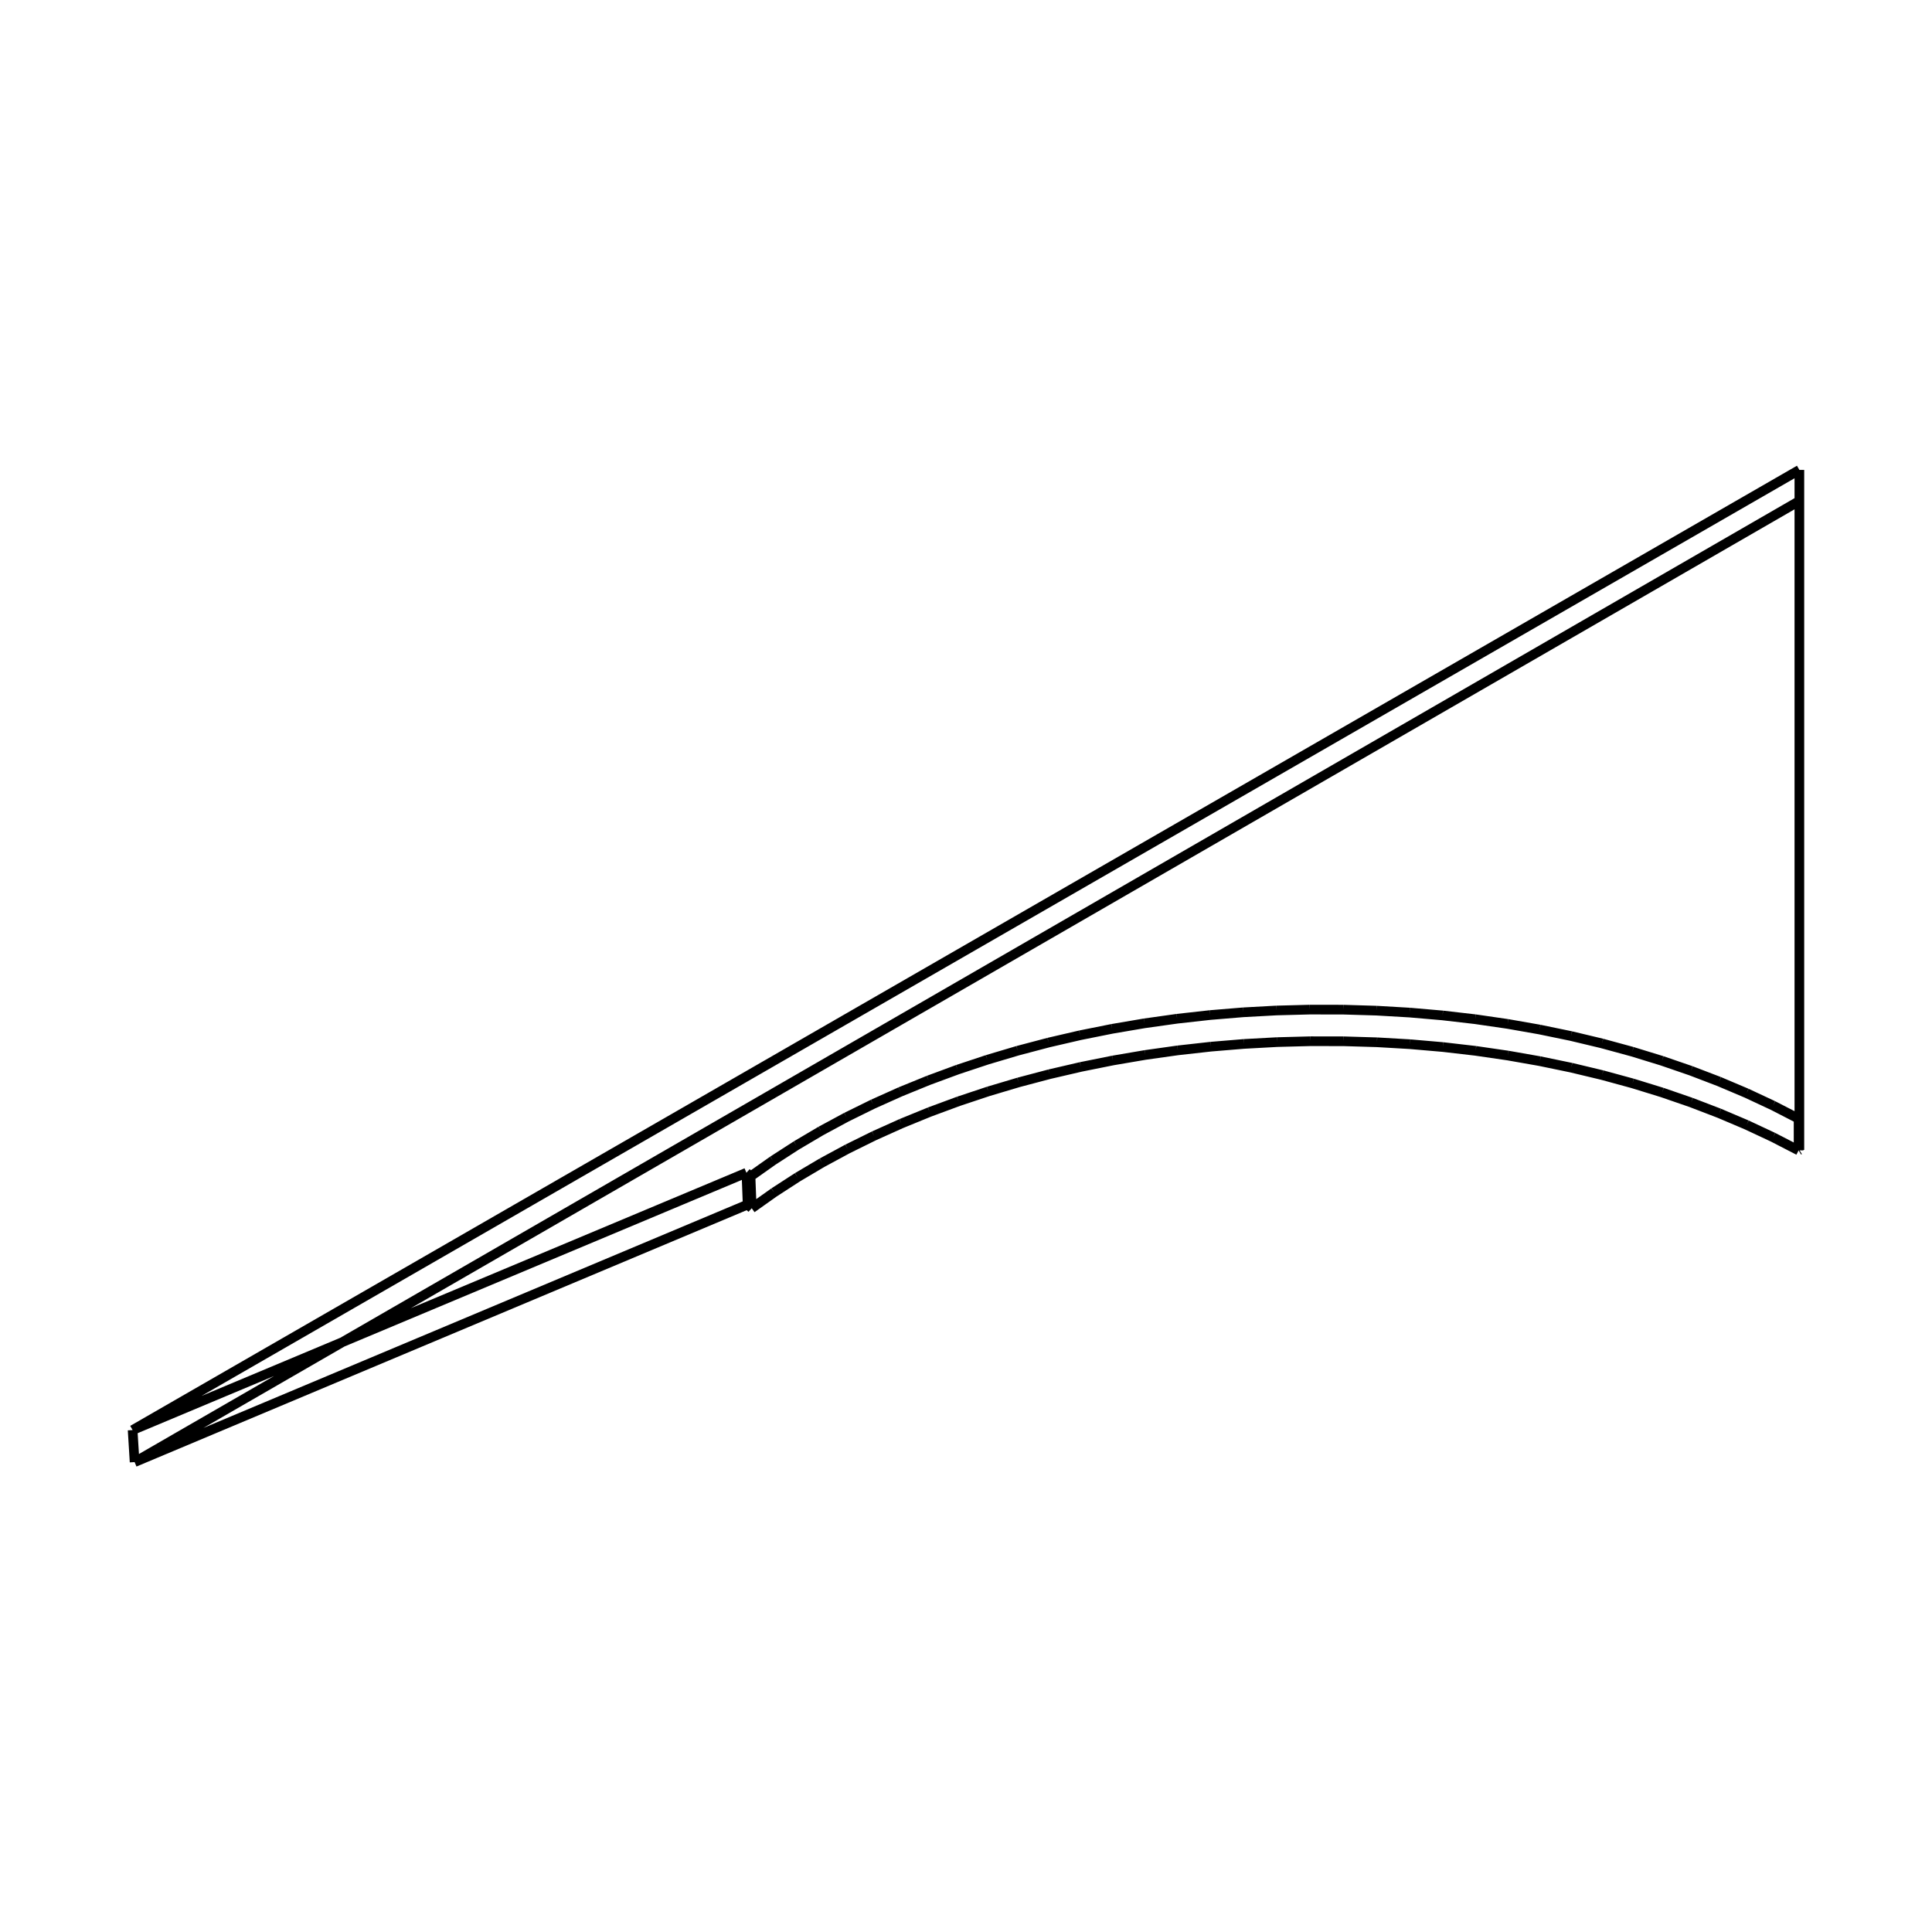
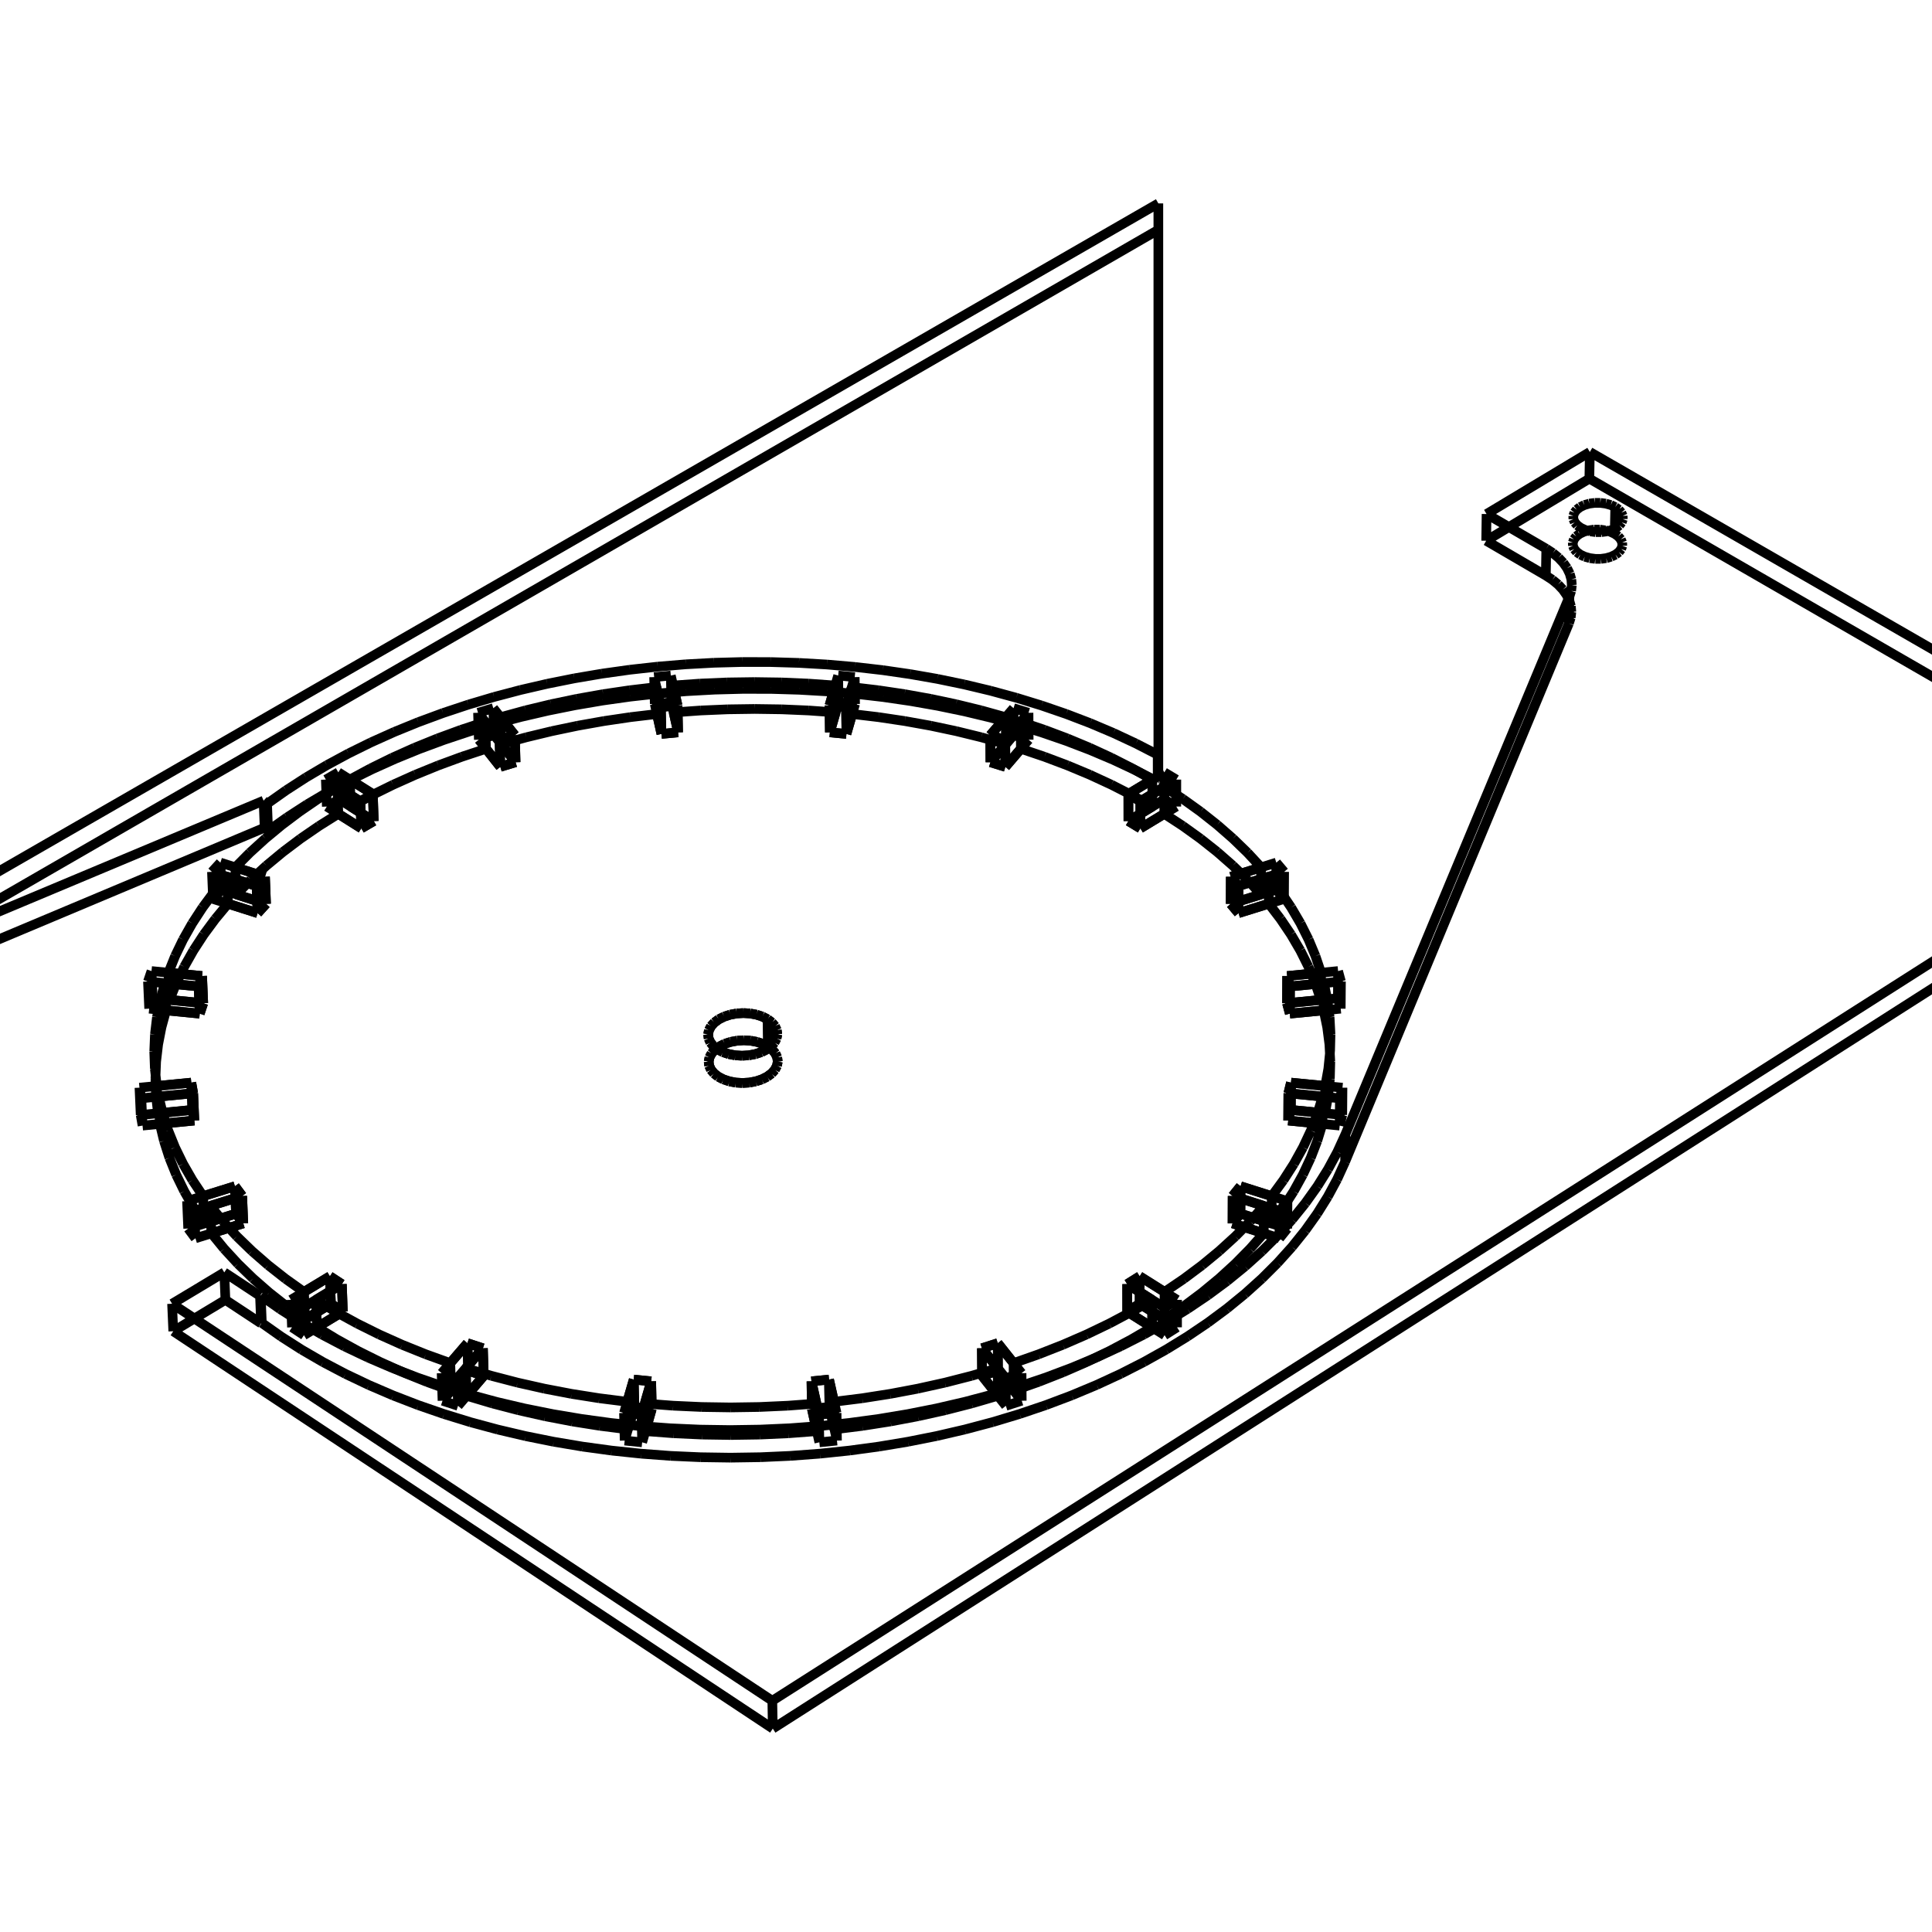
<svg xmlns="http://www.w3.org/2000/svg" viewBox="0 0 800 800">
-   <path d="M745.083,207.43 L745.083,194.576 M55.737,605.424 L54.917,592.157 M745.083,207.43 L55.737,605.424 M745.083,194.576 L54.917,592.157 M745.083,207.43 L745.083,476.164 M745.083,463.024 L745.083,476.164 M745.083,194.576 L745.083,463.024 M309.584,498.775 L55.737,605.424 M309.075,485.613 L54.917,592.157 M309.584,498.775 L309.075,485.613 M745.083,476.164 L744.76,476.359 M744.76,476.359 L734.198,470.914 M734.198,470.914 L723.244,465.784 M723.244,465.784 L711.921,460.977 M711.921,460.977 L700.253,456.504 M700.253,456.504 L688.263,452.371 M688.263,452.371 L675.978,448.588 M675.978,448.588 L663.422,445.161 M663.422,445.161 L650.622,442.096 M650.622,442.096 L637.603,439.399 M637.603,439.399 L624.393,437.075 M624.393,437.075 L611.017,435.128 M611.017,435.128 L597.504,433.561 M597.504,433.561 L583.88,432.379 M583.88,432.379 L570.172,431.582 M570.172,431.582 L556.409,431.172 M556.409,431.172 L542.618,431.15 M542.618,431.15 L528.826,431.516 M528.826,431.516 L515.062,432.269 M515.062,432.269 L501.352,433.409 M501.352,433.409 L487.725,434.932 M487.725,434.932 L474.208,436.836 M474.208,436.836 L460.828,439.117 M460.828,439.117 L447.613,441.772 M447.613,441.772 L434.589,444.796 M434.589,444.796 L421.783,448.183 M421.783,448.183 L409.221,451.926 M409.221,451.926 L396.929,456.02 M396.929,456.02 L384.932,460.455 M384.932,460.455 L373.257,465.224 M373.257,465.224 L361.927,470.319 M361.927,470.319 L350.966,475.729 M350.966,475.729 L340.398,481.444 M340.398,481.444 L330.246,487.453 M330.246,487.453 L320.532,493.744 M320.532,493.744 L311.278,500.307 M311.278,500.307 L309.584,498.775 M745.083,463.024 L744.759,463.219 M310.771,487.143 L320.037,480.587 M320.037,480.587 L329.762,474.302 M329.762,474.302 L339.927,468.299 M339.927,468.299 L350.507,462.59 M350.507,462.59 L361.481,457.185 M361.481,457.185 L372.825,452.096 M372.825,452.096 L384.514,447.331 M384.514,447.331 L396.525,442.9 M396.525,442.9 L408.831,438.811 M408.831,438.811 L421.408,435.072 M421.408,435.072 L434.229,431.689 M434.229,431.689 L447.269,428.668 M447.269,428.668 L460.499,426.016 M460.499,426.016 L473.895,423.736 M473.895,423.736 L487.428,421.834 M487.428,421.834 L501.07,420.313 M501.07,420.313 L514.796,419.175 M514.796,419.175 L528.576,418.422 M528.576,418.422 L542.384,418.057 M542.384,418.057 L556.191,418.078 M556.191,418.078 L569.97,418.488 M569.97,418.488 L583.693,419.284 M583.693,419.284 L597.333,420.465 M597.333,420.465 L610.862,422.03 M610.862,422.03 L624.253,423.975 M624.253,423.975 L637.479,426.297 M637.479,426.297 L650.512,428.991 M650.512,428.991 L663.327,432.053 M663.327,432.053 L675.898,435.476 M675.898,435.476 L688.197,439.256 M688.197,439.256 L700.201,443.384 M700.201,443.384 L711.883,447.853 M711.883,447.853 L723.219,452.655 M723.219,452.655 L734.186,457.78 M734.186,457.78 L744.759,463.219 M310.771,487.143 L309.075,485.613 M744.759,463.219 L744.76,476.359 M310.771,487.143 L311.278,500.307" stroke="black" stroke-width="4" fill="red" />
+   <path d="M479.647,95.147 L479.647,84.224 M-106.133,433.347 L-106.829,422.073 M479.647,95.147 L-106.133,433.347 M479.647,84.224 L-106.829,422.073 M479.647,95.147 L479.647,323.506 M479.647,312.341 L479.647,323.506 M479.647,84.224 L479.647,312.341 M109.577,342.721 L-106.133,433.347 M109.145,331.536 L-106.829,422.073 M109.577,342.721 L109.145,331.536 M479.647,323.506 L479.372,323.672 M479.372,323.672 L470.398,319.046 M470.398,319.046 L461.089,314.686 M461.089,314.686 L451.467,310.601 M451.467,310.601 L441.552,306.8 M441.552,306.8 L431.364,303.288 M431.364,303.288 L420.924,300.073 M420.924,300.073 L410.255,297.161 M410.255,297.161 L399.378,294.557 M399.378,294.557 L388.315,292.265 M388.315,292.265 L377.089,290.29 M377.089,290.29 L365.723,288.635 M365.723,288.635 L354.24,287.304 M354.24,287.304 L342.663,286.299 M342.663,286.299 L331.015,285.622 M331.015,285.622 L319.319,285.274 M319.319,285.274 L307.6,285.255 M307.6,285.255 L295.88,285.566 M295.88,285.566 L284.184,286.207 M284.184,286.207 L272.534,287.175 M272.534,287.175 L260.954,288.469 M260.954,288.469 L249.468,290.087 M249.468,290.087 L238.098,292.026 M238.098,292.026 L226.869,294.282 M226.869,294.282 L215.801,296.851 M215.801,296.851 L204.919,299.729 M204.919,299.729 L194.244,302.91 M194.244,302.91 L183.799,306.388 M183.799,306.388 L173.605,310.158 M173.605,310.158 L163.683,314.21 M163.683,314.21 L154.055,318.54 M154.055,318.54 L144.742,323.137 M144.742,323.137 L135.761,327.993 M135.761,327.993 L127.135,333.099 M127.135,333.099 L118.88,338.446 M118.88,338.446 L111.016,344.022 M111.016,344.022 L109.577,342.721 M479.647,312.341 L479.372,312.507 M110.586,332.836 L118.459,327.265 M118.459,327.265 L126.724,321.924 M126.724,321.924 L135.361,316.823 M135.361,316.823 L144.352,311.972 M144.352,311.972 L153.677,307.379 M153.677,307.379 L163.316,303.054 M163.316,303.054 L173.25,299.006 M173.25,299.006 L183.456,295.24 M183.456,295.24 L193.913,291.766 M193.913,291.766 L204.601,288.588 M204.601,288.588 L215.496,285.713 M215.496,285.713 L226.576,283.146 M226.576,283.146 L237.819,280.892 M237.819,280.892 L249.202,278.955 M249.202,278.955 L260.701,277.339 M260.701,277.339 L272.295,276.046 M272.295,276.046 L283.958,275.079 M283.958,275.079 L295.668,274.44 M295.668,274.44 L307.401,274.129 M307.401,274.129 L319.134,274.148 M319.134,274.148 L330.843,274.495 M330.843,274.495 L342.504,275.172 M342.504,275.172 L354.095,276.176 M354.095,276.176 L365.591,277.506 M365.591,277.506 L376.97,279.158 M376.97,279.158 L388.209,281.131 M388.209,281.131 L399.285,283.421 M399.285,283.421 L410.174,286.022 M410.174,286.022 L420.856,288.932 M420.856,288.932 L431.308,292.143 M431.308,292.143 L441.508,295.651 M441.508,295.651 L451.435,299.449 M451.435,299.449 L461.068,303.529 M461.068,303.529 L470.387,307.885 M470.387,307.885 L479.372,312.507 M110.586,332.836 L109.145,331.536 M479.372,312.507 L479.372,323.672 M110.586,332.836 L111.016,344.022" stroke="black" stroke-width="4" fill="red" />
+   <path d="M526.6,495.303 L526.544,506.646 M547.685,454.084 L545.518,461.148 M545.518,461.148 L542.806,468.155 M542.806,468.155 L539.552,475.091 M539.552,475.091 L535.762,481.938 M535.762,481.938 L531.442,488.681 M531.442,488.681 L526.6,495.303 M547.685,454.084 L547.604,465.389 M526.544,506.646 L531.379,500.018 M531.379,500.018 L535.694,493.269 M535.694,493.269 L539.48,486.415 M539.48,486.415 L542.73,479.473 M542.73,479.473 L545.439,472.459 M545.439,472.459 L547.604,465.389 M526.544,506.646 L513.637,502.543 M513.637,502.543 L513.678,491.203 M526.6,495.303 L513.678,491.203 M509.647,363.046 L512.881,366.884 M512.881,366.884 L525.43,362.98 M525.43,362.98 L530.276,369.292 M530.276,369.292 L534.637,375.751 M534.637,375.751 L538.502,382.343 M538.502,382.343 L541.86,389.055 M541.86,389.055 L544.703,395.873 M544.703,395.873 L547.022,402.781 M547.022,402.781 L532.99,404.146 M532.99,404.146 L534.15,408.469 M534.15,408.469 L548.193,407.101 M548.193,407.101 L549.649,414.124 M549.649,414.124 L550.564,421.198 M550.564,421.198 L550.934,428.307 M550.934,428.307 L550.757,435.435 M550.757,435.435 L550.03,442.567 M550.03,442.567 L548.752,449.686 M548.752,449.686 L534.566,448.297 M534.566,448.297 L533.486,452.693 M533.486,452.693 L547.685,454.084 M513.678,491.203 L510.413,495.234 M510.413,495.234 L523.342,499.34 M523.342,499.34 L517.676,505.733 M517.676,505.733 L511.517,511.964 M511.517,511.964 L504.875,518.017 M504.875,518.017 L497.767,523.879 M497.767,523.879 L490.206,529.534 M490.206,529.534 L482.21,534.968 M482.21,534.968 L471.909,528.49 M471.909,528.49 L466.743,531.733 M466.743,531.733 L477.044,538.219 M477.044,538.219 L468.381,543.267 M468.381,543.267 L459.332,548.059 M459.332,548.059 L449.917,552.583 M449.917,552.583 L440.158,556.828 M440.158,556.828 L430.078,560.783 M430.078,560.783 L419.701,564.437 M419.701,564.437 L413.147,556.187 M413.147,556.187 L406.584,558.29 M406.584,558.29 L413.131,566.547 M413.131,566.547 L402.325,569.695 M402.325,569.695 L391.287,572.52 M391.287,572.52 L380.045,575.013 M380.045,575.013 L368.625,577.169 M368.625,577.169 L357.055,578.981 M357.055,578.981 L345.363,580.445 M345.363,580.445 L343.296,571.247 M343.296,571.247 L336.013,571.975 M336.013,571.975 L338.068,581.177 M338.068,581.177 L326.24,582.069 M326.24,582.069 L314.365,582.606 M314.365,582.606 L302.473,582.785 M302.473,582.785 L290.593,582.606 M290.593,582.606 L278.753,582.069 M278.753,582.069 L266.984,581.177 M266.984,581.177 L269.643,571.975 M269.643,571.975 L262.409,571.247 M262.409,571.247 L259.737,580.445 M259.737,580.445 L248.141,578.981 M248.141,578.981 L236.691,577.169 M236.691,577.169 L225.412,575.013 M225.412,575.013 L214.333,572.52 M214.333,572.52 L203.481,569.695 M203.481,569.695 L192.881,566.547 M192.881,566.547 L199.97,558.29 M199.97,558.29 L193.546,556.187 M193.546,556.187 L186.45,564.437 M186.45,564.437 L176.313,560.783 M176.313,560.783 L166.492,556.828 M166.492,556.828 L157.012,552.583 M157.012,552.583 L147.895,548.059 M147.895,548.059 L139.16,543.267 M139.16,543.267 L130.828,538.219 M130.828,538.219 L141.555,531.733 M141.555,531.733 L136.602,528.49 M136.602,528.49 L125.875,534.968 M125.875,534.968 L118.236,529.534 M118.236,529.534 L111.047,523.879 M111.047,523.879 L104.323,518.017 M104.323,518.017 L98.079,511.964 M98.079,511.964 L92.329,505.733 M92.329,505.733 L87.083,499.34 M87.083,499.34 L100.282,495.234 M100.282,495.234 L97.281,491.203 M97.281,491.203 L84.09,495.303 M84.09,495.303 L79.683,488.681 M79.683,488.681 L75.806,481.938 M75.806,481.938 L72.465,475.091 M72.465,475.091 L69.666,468.155 M69.666,468.155 L67.414,461.148 M67.414,461.148 L65.711,454.084 M65.711,454.084 L80.001,452.693 M80.001,452.693 L79.21,448.297 M79.21,448.297 L64.932,449.686 M64.932,449.686 L64.122,442.567 M64.122,442.567 L63.863,435.435 M63.863,435.435 L64.154,428.307 M64.154,428.307 L64.991,421.198 M64.991,421.198 L66.37,414.124 M66.37,414.124 L68.287,407.101 M68.287,407.101 L82.241,408.469 M82.241,408.469 L83.684,404.146 M83.684,404.146 L69.742,402.781 M69.742,402.781 L72.514,395.873 M72.514,395.873 L75.805,389.055 M75.805,389.055 L79.604,382.343 M79.604,382.343 L83.902,375.751 M83.902,375.751 L88.687,369.292 M88.687,369.292 L93.947,362.98 M93.947,362.98 L106.24,366.884 M106.24,366.884 L109.726,363.046 M109.726,363.046 L97.439,359.148 M97.439,359.148 L103.44,353.103 M103.44,353.103 L109.88,347.238 M109.88,347.238 L116.742,341.565 M116.742,341.565 L124.013,336.097 M124.013,336.097 L131.673,330.844 M131.673,330.844 L139.707,325.816 M139.707,325.816 L149.229,331.812 M149.229,331.812 L154.388,328.807 M154.388,328.807 L144.865,322.818 M144.865,322.818 L153.464,318.177 M153.464,318.177 L162.387,313.787 M162.387,313.787 L171.615,309.656 M171.615,309.656 L181.128,305.792 M181.128,305.792 L190.904,302.204 M190.904,302.204 L200.924,298.897 M200.924,298.897 L206.853,306.375 M206.853,306.375 L213.183,304.464 M213.183,304.464 L207.246,296.991 M207.246,296.991 L217.614,294.154 M217.614,294.154 L228.168,291.614 M228.168,291.614 L238.886,289.376 M238.886,289.376 L249.746,287.444 M249.746,287.444 L260.725,285.823 M260.725,285.823 L271.8,284.514 M271.8,284.514 L273.641,292.758 M273.641,292.758 L280.555,292.103 M280.555,292.103 L278.702,283.861 M278.702,283.861 L289.884,283.064 M289.884,283.064 L301.102,282.585 M301.102,282.585 L312.333,282.425 M312.333,282.425 L323.553,282.585 M323.553,282.585 L334.74,283.064 M334.74,283.064 L345.87,283.861 M345.87,283.861 L343.476,292.103 M343.476,292.103 L350.346,292.758 M350.346,292.758 L352.729,284.514 M352.729,284.514 L363.718,285.823 M363.718,285.823 L374.59,287.444 M374.59,287.444 L385.323,289.376 M385.323,289.376 L395.895,291.614 M395.895,291.614 L406.282,294.154 M406.282,294.154 L416.463,296.991 M416.463,296.991 L410.036,304.464 M410.036,304.464 L416.24,306.375 M416.24,306.375 L422.66,298.897 M422.66,298.897 L432.463,302.204 M432.463,302.204 L442.004,305.792 M442.004,305.792 L451.263,309.656 M451.263,309.656 L460.219,313.787 M460.219,313.787 L468.854,318.177 M468.854,318.177 L477.149,322.818 M477.149,322.818 L467.233,328.807 M467.233,328.807 L472.194,331.812 M472.194,331.812 L482.11,325.816 M482.11,325.816 L489.814,330.844 M489.814,330.844 L497.13,336.097 M497.13,336.097 L504.041,341.565 M504.041,341.565 L510.531,347.238 M510.531,347.238 L516.585,353.103 M516.585,353.103 L522.189,359.148 M522.189,359.148 L509.647,363.046 M317.86,422.073 L319.598,423.408 M319.598,423.408 L320.874,424.931 M320.874,424.931 L321.638,426.586 M321.638,426.586 L321.861,428.307 M321.861,428.307 L321.534,430.03 M321.534,430.03 L320.669,431.687 M320.669,431.687 L319.298,433.216 M319.298,433.216 L317.475,434.556 M317.475,434.556 L315.268,435.657 M315.268,435.657 L312.763,436.475 M312.763,436.475 L310.057,436.979 M310.057,436.979 L307.254,437.149 M307.254,437.149 L304.462,436.979 M304.462,436.979 L301.789,436.475 M301.789,436.475 L299.338,435.657 M299.338,435.657 L297.203,434.556 M297.203,434.556 L295.468,433.216 M295.468,433.216 L294.197,431.687 M294.197,431.687 L293.441,430.03 M293.441,430.03 L293.227,428.307 M293.227,428.307 L293.563,426.586 M293.563,426.586 L294.436,424.931 M294.436,424.931 L295.812,423.408 M295.812,423.408 L297.637,422.073 M297.637,422.073 L299.842,420.978 M299.842,420.978 L302.341,420.165 M302.341,420.165 L305.039,419.664 M305.039,419.664 L307.833,419.495 M307.833,419.495 L310.616,419.664 M310.616,419.664 L313.282,420.165 M313.282,420.165 L315.728,420.978 M315.728,420.978 L317.86,422.073 M533.422,463.996 L547.604,465.389 M533.422,463.996 L533.486,452.693 M513.637,502.543 L510.376,506.577 M510.376,506.577 L523.289,510.687 M523.289,510.687 L517.631,517.085 M517.631,517.085 L511.478,523.322 M511.478,523.322 L504.845,529.381 M504.845,529.381 L497.745,535.248 M497.745,535.248 L490.194,540.909 M490.194,540.909 L482.207,546.348 M482.207,546.348 L471.919,539.863 M471.919,539.863 L466.758,543.109 M466.758,543.109 L477.047,549.602 M419.774,575.844 L430.139,572.186 M430.139,572.186 L440.206,568.228 M440.206,568.228 L449.953,563.979 M449.953,563.979 L459.357,559.45 M459.357,559.45 L468.395,554.654 M468.395,554.654 L477.047,549.602 M419.774,575.844 L413.228,567.586 M413.228,567.586 L406.674,569.691 M406.674,569.691 L413.212,577.955 M345.527,591.866 L357.205,590.4 M357.205,590.4 L368.76,588.586 M368.76,588.586 L380.166,586.429 M380.166,586.429 L391.395,583.933 M391.395,583.933 L402.419,581.106 M402.419,581.106 L413.212,577.955 M345.527,591.866 L343.462,582.659 M343.462,582.659 L336.188,583.388 M336.188,583.388 L338.242,592.598 M267.244,592.598 L278.999,593.491 M278.999,593.491 L290.824,594.029 M290.824,594.029 L302.69,594.208 M302.69,594.208 L314.568,594.029 M314.568,594.029 L326.428,593.491 M326.428,593.491 L338.242,592.598 M267.244,592.598 L269.9,583.388 M269.9,583.388 L262.674,582.659 M262.674,582.659 L260.006,591.866 M193.231,577.955 L203.818,581.106 M203.818,581.106 L214.658,583.933 M214.658,583.933 L225.723,586.429 M225.723,586.429 L236.988,588.586 M236.988,588.586 L248.425,590.4 M248.425,590.4 L260.006,591.866 M193.231,577.955 L200.311,569.691 M200.311,569.691 L193.894,567.586 M193.894,567.586 L186.808,575.844 M131.252,549.602 L139.574,554.654 M139.574,554.654 L148.298,559.45 M148.298,559.45 L157.405,563.979 M157.405,563.979 L166.874,568.228 M166.874,568.228 L176.682,572.186 M176.682,572.186 L186.808,575.844 M131.252,549.602 L141.965,543.109 M141.965,543.109 L137.018,539.863 M137.018,539.863 L126.305,546.348 M87.556,510.687 L92.796,517.085 M92.796,517.085 L98.54,523.322 M98.54,523.322 L104.777,529.381 M104.777,529.381 L111.493,535.248 M111.493,535.248 L118.674,540.909 M118.674,540.909 L126.305,546.348 M87.556,510.687 L100.739,506.577 M100.739,506.577 L97.741,502.543 M97.741,502.543 L84.566,506.646 M66.206,465.389 L67.907,472.459 M67.907,472.459 L70.158,479.473 M70.158,479.473 L72.953,486.415 M72.953,486.415 L76.291,493.269 M76.291,493.269 L80.164,500.018 M80.164,500.018 L84.566,506.646 M66.206,465.389 L80.478,463.996 M80.478,463.996 L79.688,459.595 M79.688,459.595 L65.427,460.986 M68.774,418.36 L66.861,425.39 M66.861,425.39 L65.483,432.471 M65.483,432.471 L64.648,439.587 M64.648,439.587 L64.358,446.722 M64.358,446.722 L64.618,453.86 M64.618,453.86 L65.427,460.986 M68.774,418.36 L82.712,419.729 M82.712,419.729 L84.153,415.403 M84.153,415.403 L70.227,414.036 M94.4,374.197 L89.147,380.515 M89.147,380.515 L84.368,386.98 M84.368,386.98 L80.076,393.579 M80.076,393.579 L76.282,400.297 M76.282,400.297 L72.996,407.121 M72.996,407.121 L70.227,414.036 M94.4,374.197 L106.679,378.104 M106.679,378.104 L110.16,374.262 M110.16,374.262 L97.888,370.361 M140.103,336.995 L132.079,342.028 M132.079,342.028 L124.428,347.286 M124.428,347.286 L117.167,352.76 M117.167,352.76 L110.312,358.438 M110.312,358.438 L103.881,364.309 M103.881,364.309 L97.888,370.361 M140.103,336.995 L149.615,342.997 M149.615,342.997 L154.768,339.989 M154.768,339.989 L145.255,333.994 M201.247,310.049 L191.239,313.359 M191.239,313.359 L181.475,316.951 M181.475,316.951 L171.973,320.819 M171.973,320.819 L162.756,324.954 M162.756,324.954 L153.844,329.348 M153.844,329.348 L145.255,333.994 M201.247,310.049 L207.17,317.535 M207.17,317.535 L213.492,315.622 M213.492,315.622 L207.562,308.141 M272.04,295.651 L260.978,296.961 M260.978,296.961 L250.012,298.585 M250.012,298.585 L239.165,300.518 M239.165,300.518 L228.459,302.759 M228.459,302.759 L217.918,305.301 M217.918,305.301 L207.562,308.141 M272.04,295.651 L273.88,303.904 M273.88,303.904 L280.785,303.248 M280.785,303.248 L278.934,294.997 M346.024,294.997 L334.907,294.199 M334.907,294.199 L323.734,293.72 M323.734,293.72 L312.526,293.56 M312.526,293.56 L301.309,293.72 M301.309,293.72 L290.103,294.199 M290.103,294.199 L278.934,294.997 M346.024,294.997 L343.634,303.248 M343.634,303.248 L350.496,303.904 M350.496,303.904 L352.876,295.651 M416.536,308.141 L406.367,305.301 M406.367,305.301 L395.992,302.759 M395.992,302.759 L385.433,300.518 M385.433,300.518 L374.712,298.585 M374.712,298.585 L363.852,296.961 M363.852,296.961 L352.876,295.651 M416.536,308.141 L410.117,315.622 M410.117,315.622 L416.314,317.535 M416.314,317.535 L422.727,310.049 M477.152,333.994 L468.867,329.348 M468.867,329.348 L460.242,324.954 M460.242,324.954 L451.296,320.819 M451.296,320.819 L442.047,316.951 M442.047,316.951 L432.518,313.359 M432.518,313.359 L422.727,310.049 M477.152,333.994 L467.247,339.989 M467.247,339.989 L472.203,342.997 M472.203,342.997 L482.107,336.995 M522.139,370.361 L516.542,364.309 M516.542,364.309 L510.495,358.438 M510.495,358.438 L504.012,352.76 M504.012,352.76 L497.109,347.286 M497.109,347.286 L489.802,342.028 M489.802,342.028 L482.107,336.995 M522.139,370.361 L509.612,374.262 M509.612,374.262 L512.842,378.104 M512.842,378.104 L525.377,374.197 M546.943,414.036 L544.626,407.121 M544.626,407.121 L541.787,400.297 M541.787,400.297 L538.432,393.579 M538.432,393.579 L534.572,386.98 M534.572,386.98 L530.216,380.515 M530.216,380.515 L525.377,374.197 M546.943,414.036 L532.927,415.403 M532.927,415.403 L534.085,419.729 M534.085,419.729 L548.112,418.36 M548.67,460.986 L549.946,453.86 M549.946,453.86 L550.672,446.722 M550.672,446.722 L550.85,439.587 M550.85,439.587 L550.48,432.471 M550.48,432.471 L549.566,425.39 M549.566,425.39 L548.112,418.36 M548.67,460.986 L534.5,459.596 M534.5,459.596 L533.422,463.996 M318.053,433.347 L315.922,432.251 M315.922,432.251 L313.479,431.437 M313.479,431.437 L310.817,430.935 M310.817,430.935 L308.037,430.766 M308.037,430.766 L305.247,430.935 M305.247,430.935 L302.552,431.437 M302.552,431.437 L300.055,432.251 M300.055,432.251 L297.853,433.347 M297.853,433.347 L296.03,434.683 M296.03,434.683 L294.656,436.208 M294.656,436.208 L293.785,437.864 M293.785,437.864 L293.449,439.587 M293.449,439.587 L293.662,441.311 M293.662,441.311 L294.418,442.97 M294.418,442.97 L295.687,444.5 M295.687,444.5 L297.42,445.842 M297.42,445.842 L299.552,446.943 M299.552,446.943 L302,447.762 M302,447.762 L304.67,448.267 M304.67,448.267 L307.459,448.437 M307.459,448.437 L310.259,448.267 M310.259,448.267 L312.962,447.762 M312.962,447.762 L315.464,446.943 M315.464,446.943 L317.668,445.842 M317.668,445.842 L319.489,444.5 M319.489,444.5 L320.858,442.97 M320.858,442.97 L321.722,441.311 M321.722,441.311 L322.049,439.587 M322.049,439.587 L321.826,437.864 M321.826,437.864 L321.062,436.208 M321.062,436.208 L319.788,434.683 M319.788,434.683 L318.053,433.347 M510.376,506.577 L510.413,495.234 M509.612,374.262 L509.647,363.046 M512.842,378.104 L512.881,366.884 M522.189,359.148 L522.139,370.361 M525.43,362.98 L525.377,374.197 M482.11,325.816 L482.107,336.995 M547.022,402.781 L546.943,414.036 M472.203,342.997 L472.194,331.812 M532.927,415.403 L532.99,404.146 M467.247,339.989 L467.233,328.807 M534.085,419.729 L534.15,408.469 M477.149,322.818 L477.152,333.994 M548.193,407.101 L548.112,418.36 M422.66,298.897 L422.727,310.049 M548.752,449.686 L548.67,460.986 M416.314,317.535 L416.24,306.375 M534.5,459.596 L534.566,448.297 M410.117,315.622 L410.036,304.464 M416.463,296.991 L416.536,308.141 M352.729,284.514 L352.876,295.651 M350.496,303.904 L350.346,292.758 M343.634,303.248 L343.476,292.103 M345.87,283.861 L346.024,294.997 M523.342,499.34 L523.289,510.687 M278.702,283.861 L278.934,294.997 M482.21,534.968 L482.207,546.348 M280.785,303.248 L280.555,292.103 M471.919,539.863 L471.909,528.49 M273.88,303.904 L273.641,292.758 M466.758,543.109 L466.743,531.733 M271.8,284.514 L272.04,295.651 M477.044,538.219 L477.047,549.602 M207.246,296.991 L207.562,308.141 M419.701,564.437 L419.774,575.844 M213.492,315.622 L213.183,304.464 M413.228,567.586 L413.147,556.187 M207.17,317.535 L206.853,306.375 M406.674,569.691 L406.584,558.29 M200.924,298.897 L201.247,310.049 M413.131,566.547 L413.212,577.955 M144.865,322.818 L145.255,333.994 M345.363,580.445 L345.527,591.866 M154.768,339.989 L154.388,328.807 M343.462,582.659 L343.296,571.247 M149.615,342.997 L149.229,331.812 M336.188,583.388 L336.013,571.975 M139.707,325.816 L140.103,336.995 M338.068,581.177 L338.242,592.598 M97.439,359.148 L97.888,370.361 M266.984,581.177 L267.244,592.598 M110.16,374.262 L109.726,363.046 M269.9,583.388 L269.643,571.975 M106.679,378.104 L106.24,366.884 M262.674,582.659 L262.409,571.247 M93.947,362.98 L94.4,374.197 M259.737,580.445 L260.006,591.866 M69.742,402.781 L70.227,414.036 M192.881,566.547 L193.231,577.955 M84.153,415.403 L83.684,404.146 M200.311,569.691 L199.97,558.29 M82.712,419.729 L82.241,408.469 M193.894,567.586 L193.546,556.187 M68.287,407.101 L68.774,418.36 M186.45,564.437 L186.808,575.844 M64.932,449.686 L65.427,460.986 M130.828,538.219 L131.252,549.602 M79.688,459.595 L79.21,448.297 M141.965,543.109 L141.555,531.733 M80.478,463.996 L80.001,452.693 M137.018,539.863 L136.602,528.49 M65.711,454.084 L66.206,465.389 M125.875,534.968 L126.305,546.348 M84.09,495.303 L84.566,506.646 M87.083,499.34 L87.556,510.687 M97.741,502.543 L97.281,491.203 M100.739,506.577 L100.282,495.234 M318.053,433.347 L317.86,422.073" stroke="black" stroke-width="4" fill="red" />
+   <path d="M471.919,539.863 L471.909,528.49 M466.758,543.109 L466.743,531.733 M471.919,539.863 L466.758,543.109 M471.909,528.49 L466.743,531.733 M482.229,552.871 L482.233,541.486 M466.758,543.109 L482.229,552.871 M466.743,531.733 L482.233,541.486 M487.39,549.613 L487.399,538.231 M482.229,552.871 L487.39,549.613 M482.233,541.486 L487.399,538.231 M487.39,549.613 L471.919,539.863 M487.399,538.231 L471.909,528.49" stroke="black" stroke-width="4" fill="red" />
+   <path d="M513.637,502.543 L513.678,491.203 M510.376,506.577 L510.413,495.234 M513.637,502.543 L510.376,506.577 M513.678,491.203 L510.413,495.234 M529.79,512.755 L529.85,501.406 M510.376,506.577 L529.79,512.755 M510.413,495.234 L529.85,501.406 M533.04,508.712 L533.105,497.367 M529.79,512.755 L533.04,508.712 M529.85,501.406 L533.105,497.367 M533.04,508.712 L513.637,502.543 M533.105,497.367 L513.678,491.203" stroke="black" stroke-width="4" fill="red" />
+   <path d="M534.5,459.596 L534.566,448.297 M533.422,463.996 L533.486,452.693 M534.5,459.596 L533.422,463.996 M534.566,448.297 L533.486,452.693 M554.736,466.089 L554.826,454.784 M533.422,463.996 L554.736,466.089 M533.486,452.693 L554.826,454.784 M555.797,461.685 L555.888,450.385 M554.736,466.089 L555.797,461.685 M554.826,454.784 L555.888,450.385 M555.797,461.685 L534.5,459.596 M555.888,450.385 L534.566,448.297" stroke="black" stroke-width="4" fill="red" />
+   <path d="M532.927,415.403 L532.99,404.146 M534.085,419.729 L534.15,408.469 M532.927,415.403 L534.085,419.729 M532.99,404.146 L534.15,408.469 M555.162,417.673 L555.251,406.414 M534.085,419.729 L555.162,417.673 M534.15,408.469 L555.251,406.414 M553.986,413.349 L554.074,402.095 M555.162,417.673 L553.986,413.349 M555.251,406.414 L554.074,402.095 M553.986,413.349 L532.927,415.403 M554.074,402.095 L532.99,404.146" stroke="black" stroke-width="4" fill="red" />
+   <path d="M509.612,374.262 L509.647,363.046 M512.842,378.104 L512.881,366.884 M509.612,374.262 L512.842,378.104 M509.647,363.046 L512.881,366.884 M531.671,372.234 L531.733,361.02 M512.842,378.104 L531.671,372.234 M512.881,366.884 L531.733,361.02 M528.431,368.401 L528.488,357.191 M531.671,372.234 L528.431,368.401 M531.733,361.02 L528.488,357.191 M528.431,368.401 L509.612,374.262 M528.488,357.191 L509.647,363.046" stroke="black" stroke-width="4" fill="red" />
+   <path d="M467.247,339.989 L467.233,328.807 M472.203,342.997 L472.194,331.812 M467.247,339.989 L472.203,342.997 M467.233,328.807 L472.194,331.812 M487.078,333.983 L487.087,322.807 M472.203,342.997 L487.078,333.983 M472.194,331.812 L487.087,322.807 M482.123,330.985 L482.126,319.812 M487.078,333.983 L482.123,330.985 M487.087,322.807 L482.126,319.812 M482.123,330.985 L467.247,339.989 M482.126,319.812 L467.233,328.807" stroke="black" stroke-width="4" fill="red" />
+   <path d="M410.117,315.622 L410.036,304.464 M416.314,317.535 L416.24,306.375 M410.117,315.622 L416.314,317.535 M410.036,304.464 L416.24,306.375 M425.944,306.293 L425.881,295.145 M416.314,317.535 L425.944,306.293 M416.24,306.375 L425.881,295.145 M419.757,304.389 L419.687,293.243 M425.944,306.293 L419.757,304.389 M425.881,295.145 L419.687,293.243 M419.757,304.389 L410.117,315.622 M419.687,293.243 L410.036,304.464" stroke="black" stroke-width="4" fill="red" />
+   <path d="M343.634,303.248 L343.476,292.103 M350.496,303.904 L350.346,292.758 M343.634,303.248 L350.496,303.904 M343.476,292.103 L350.346,292.758 M354.069,291.512 L353.924,280.379 M350.496,303.904 L354.069,291.512 M350.346,292.758 L353.924,280.379 M347.223,290.859 L347.07,279.727 M354.069,291.512 L347.223,290.859 M353.924,280.379 L347.07,279.727 M347.223,290.859 L343.634,303.248 M347.07,279.727 L343.476,292.103" stroke="black" stroke-width="4" fill="red" />
+   <path d="M273.88,303.904 L273.641,292.758 M280.785,303.248 L280.555,292.103 M273.88,303.904 L280.785,303.248 M273.641,292.758 L280.555,292.103 M278.006,290.859 L277.773,279.727 M280.785,303.248 L278.006,290.859 M280.555,292.103 L277.773,279.727 M271.117,291.512 L270.876,280.379 M278.006,290.859 L271.117,291.512 M277.773,279.727 L270.876,280.379 M271.117,291.512 L273.88,303.904 M270.876,280.379 L273.641,292.758" stroke="black" stroke-width="4" fill="red" />
+   <path d="M207.17,317.535 L206.853,306.375 M213.492,315.622 L213.183,304.464 M207.17,317.535 L213.492,315.622 M206.853,306.375 L213.183,304.464 M204.587,304.389 L204.268,293.243 M213.492,315.622 L204.587,304.389 M213.183,304.464 L204.268,293.243 M198.276,306.293 L197.949,295.145 M204.587,304.389 L198.276,306.293 M204.268,293.243 L197.949,295.145 M198.276,306.293 L207.17,317.535 M197.949,295.145 L206.853,306.375" stroke="black" stroke-width="4" fill="red" />
+   <path d="M149.615,342.997 L149.229,331.812 M154.768,339.989 L154.388,328.807 M149.615,342.997 L154.768,339.989 M149.229,331.812 L154.388,328.807 M140.481,330.985 L140.086,319.812 M154.768,339.989 L140.481,330.985 M154.388,328.807 L140.086,319.812 M135.329,333.983 L134.928,322.807 M140.481,330.985 L135.329,333.983 M140.086,319.812 L134.928,322.807 M135.329,333.983 L149.615,342.997 M134.928,322.807 L149.229,331.812" stroke="black" stroke-width="4" fill="red" />
+   <path d="M106.679,378.104 L106.24,366.884 M110.16,374.262 L109.726,363.046 M106.679,378.104 L110.16,374.262 M106.24,366.884 L109.726,363.046 M91.725,368.401 L91.269,357.191 M110.16,374.262 L91.725,368.401 M109.726,363.046 L91.269,357.191 M88.233,372.234 L87.773,361.02 M91.725,368.401 L88.233,372.234 M91.269,357.191 L87.773,361.02 M88.233,372.234 L106.679,378.104 M87.773,361.02 L106.24,366.884" stroke="black" stroke-width="4" fill="red" />
+   <path d="M82.712,419.729 L82.241,408.469 M84.153,415.403 L83.684,404.146 M82.712,419.729 L84.153,415.403 M82.241,408.469 L83.684,404.146 M63.228,413.349 L62.735,402.095 M84.153,415.403 L63.228,413.349 M83.684,404.146 L62.735,402.095 M61.77,417.673 L61.274,406.414 M63.228,413.349 L61.77,417.673 M62.735,402.095 L61.274,406.414 M61.77,417.673 L82.712,419.729 M61.274,406.414 L82.241,408.469" stroke="black" stroke-width="4" fill="red" />
+   <path d="M80.478,463.996 L80.001,452.693 M79.688,459.595 L79.21,448.297 M80.478,463.996 L79.688,459.595 M80.001,452.693 L79.21,448.297 M58.255,461.685 L57.751,450.384 M79.688,459.595 L58.255,461.685 M79.21,448.297 L57.751,450.384 M59.027,466.089 L58.524,454.784 M58.255,461.685 L59.027,466.089 M57.751,450.384 L58.524,454.784 M59.027,466.089 L80.478,463.996 M58.524,454.784 L80.001,452.693" stroke="black" stroke-width="4" fill="red" />
+   <path d="M100.739,506.577 L100.282,495.234 M97.741,502.543 L97.281,491.203 M100.739,506.577 L97.741,502.543 M100.282,495.234 L97.281,491.203 M77.934,508.712 L77.45,497.367 M97.741,502.543 L77.934,508.712 M97.281,491.203 L77.45,497.367 M80.92,512.755 L80.439,501.406 M77.934,508.712 L80.92,512.755 M77.45,497.367 L80.439,501.406 M80.92,512.755 L100.739,506.577 M80.439,501.406 L100.282,495.234" stroke="black" stroke-width="4" fill="red" />
+   <path d="M141.965,543.109 L141.555,531.733 M137.018,539.863 L136.602,528.49 M141.965,543.109 L137.018,539.863 M141.555,531.733 L136.602,528.49 M120.909,549.613 L120.473,538.231 M137.018,539.863 L120.909,549.613 M136.602,528.49 L120.473,538.231 M125.856,552.871 L125.425,541.486 M120.909,549.613 L125.856,552.871 M120.473,538.231 L125.425,541.486 M125.856,552.871 L141.965,543.109 M125.425,541.486 L141.555,531.733" stroke="black" stroke-width="4" fill="red" />
+   <path d="M200.311,569.691 L199.97,558.29 M193.894,567.586 L193.546,556.187 M200.311,569.691 L193.894,567.586 M199.97,558.29 L193.546,556.187 M183.237,580.005 L182.874,568.595 M193.894,567.586 L183.237,580.005 M193.546,556.187 L182.874,568.595 M189.664,582.12 L189.309,570.708 M183.237,580.005 L189.664,582.12 M182.874,568.595 L189.309,570.708 M189.664,582.12 L200.311,569.691 M189.309,570.708 L199.97,558.29" stroke="black" stroke-width="4" fill="red" />
+   <path d="M269.9,583.388 L269.643,571.975 M262.674,582.659 L262.409,571.247 M269.9,583.388 L262.674,582.659 M269.643,571.975 L262.409,571.247 M258.661,596.507 L258.39,585.082 M262.674,582.659 L258.661,596.507 M262.409,571.247 L258.39,585.082 M265.905,597.24 L265.643,585.815 M258.661,596.507 L265.905,597.24 M258.39,585.082 L265.643,585.815 M265.905,597.24 L269.9,583.388 M265.643,585.815 L269.643,571.975" stroke="black" stroke-width="4" fill="red" />
+   <path d="M343.462,582.659 L343.296,571.247 M336.188,583.388 L336.013,571.975 M343.462,582.659 L336.188,583.388 M343.296,571.247 L336.013,571.975 M339.277,597.24 L339.104,585.815 M336.188,583.388 L339.277,597.24 M336.013,571.975 L339.104,585.815 M346.568,596.507 L346.405,585.082 M339.277,597.24 L346.568,596.507 M339.104,585.815 L346.405,585.082 M346.568,596.507 L343.462,582.659 M346.405,585.082 L343.296,571.247" stroke="black" stroke-width="4" fill="red" />
+   <path d="M413.228,567.586 L413.147,556.187 M406.674,569.691 L406.584,558.29 M413.228,567.586 L406.674,569.691 M413.147,556.187 L406.584,558.29 M416.507,582.12 L416.43,570.708 M406.674,569.691 L416.507,582.12 M406.584,558.29 L416.43,570.708 M423.073,580.005 L423.004,568.595 M416.507,582.12 L423.073,580.005 M416.43,570.708 L423.004,568.595 M423.073,580.005 L413.228,567.586 M423.004,568.595 L413.147,556.187" stroke="black" stroke-width="4" fill="red" />
+   <path d="M318.053,433.347 L317.86,422.073 M317.86,422.073 L319.598,423.408 M319.598,423.408 L320.874,424.931 M320.874,424.931 L321.638,426.586 M321.638,426.586 L321.861,428.307 M321.861,428.307 L321.534,430.03 M321.534,430.03 L320.669,431.687 M320.669,431.687 L319.298,433.216 M319.298,433.216 L317.475,434.556 M317.475,434.556 L315.268,435.657 M315.268,435.657 L312.763,436.475 M312.763,436.475 L310.057,436.979 M310.057,436.979 L307.254,437.149 M307.254,437.149 L304.462,436.979 M304.462,436.979 L301.789,436.475 M301.789,436.475 L299.338,435.657 M299.338,435.657 L297.203,434.556 M297.203,434.556 L295.468,433.216 M295.468,433.216 L294.197,431.687 M294.197,431.687 L293.441,430.03 M293.441,430.03 L293.227,428.307 M293.227,428.307 L293.563,426.586 M293.563,426.586 L294.436,424.931 M294.436,424.931 L295.812,423.408 M295.812,423.408 L297.637,422.073 M297.637,422.073 L299.842,420.978 M299.842,420.978 L302.341,420.165 M302.341,420.165 L305.039,419.664 M305.039,419.664 L307.833,419.495 M307.833,419.495 L310.616,419.664 M310.616,419.664 L313.282,420.165 M313.282,420.165 L315.728,420.978 M315.728,420.978 L317.86,422.073 M318.053,433.347 L315.922,432.251 M315.922,432.251 L313.479,431.437 M313.479,431.437 L310.817,430.935 M310.817,430.935 L308.037,430.766 M308.037,430.766 L305.247,430.935 M305.247,430.935 L302.552,431.437 M302.552,431.437 L300.055,432.251 M300.055,432.251 L297.853,433.347 M297.853,433.347 L296.03,434.683 M296.03,434.683 L294.656,436.208 M294.656,436.208 L293.785,437.864 M293.785,437.864 L293.449,439.587 M293.449,439.587 L293.662,441.311 M293.662,441.311 L294.418,442.97 M294.418,442.97 L295.687,444.5 M295.687,444.5 L297.42,445.842 M297.42,445.842 L299.552,446.943 M299.552,446.943 L302,447.762 M302,447.762 L304.67,448.267 M304.67,448.267 L307.459,448.437 M307.459,448.437 L310.259,448.267 M310.259,448.267 L312.962,447.762 M312.962,447.762 L315.464,446.943 M315.464,446.943 L317.668,445.842 M317.668,445.842 L319.489,444.5 M319.489,444.5 L320.858,442.97 M320.858,442.97 L321.722,441.311 M321.722,441.311 L322.049,439.587 M322.049,439.587 L321.826,437.864 M321.826,437.864 L321.062,436.208 M321.062,436.208 L319.788,434.683 M319.788,434.683 L318.053,433.347" stroke="black" stroke-width="4" fill="red" />
+   <path d="M71.749,551.242 L71.253,539.858 M93.34,538.242 L92.871,526.87 M71.749,551.242 L93.34,538.242 M71.253,539.858 L92.871,526.87 M71.749,551.242 L319.999,715.776 M319.999,715.776 L319.799,704.249 M71.253,539.858 L319.799,704.249 M93.34,538.242 L108.117,547.986 M108.117,547.986 L107.666,536.605 M92.871,526.87 L107.666,536.605 M108.417,547.805 L116.431,553.459 M116.431,553.459 L124.89,558.87 M124.89,558.87 L133.774,564.025 M133.774,564.025 L143.064,568.911 M143.064,568.911 L152.739,573.516 M152.739,573.516 L162.778,577.829 M162.778,577.829 L173.157,581.838 M173.157,581.838 L183.853,585.533 M183.853,585.533 L194.842,588.906 M194.842,588.906 L206.098,591.946 M206.098,591.946 L217.594,594.648 M217.594,594.648 L229.303,597.003 M229.303,597.003 L241.199,599.006 M241.199,599.006 L253.252,600.652 M253.252,600.652 L265.435,601.935 M265.435,601.935 L277.718,602.854 M277.718,602.854 L290.071,603.405 M290.071,603.405 L302.467,603.587 M302.467,603.587 L314.874,603.4 M314.874,603.4 L327.263,602.844 M327.263,602.844 L339.605,601.92 M339.605,601.92 L351.871,600.632 M351.871,600.632 L364.03,598.982 M364.03,598.982 L376.055,596.974 M376.055,596.974 L387.916,594.614 M387.916,594.614 L399.586,591.908 M399.586,591.908 L411.037,588.862 M411.037,588.862 L422.243,585.486 M422.243,585.486 L433.178,581.786 M433.178,581.786 L443.815,577.773 M443.815,577.773 L454.132,573.456 M454.132,573.456 L464.103,568.847 M464.103,568.847 L473.708,563.957 M473.708,563.957 L482.924,558.799 M482.924,558.799 L491.731,553.384 M491.731,553.384 L500.11,547.728 M500.11,547.728 L508.042,541.842 M508.042,541.842 L515.511,535.742 M515.511,535.742 L522.502,529.443 M522.502,529.443 L528.999,522.959 M528.999,522.959 L534.99,516.307 M534.99,516.307 L540.463,509.502 M540.463,509.502 L545.407,502.559 M545.407,502.559 L549.814,495.496 M549.814,495.496 L553.675,488.329 M553.675,488.329 L556.985,481.073 M556.985,481.073 L649.66,258.122 M640.098,238.312 L642.813,240.087 M642.813,240.087 L645.171,242.035 M645.171,242.035 L647.139,244.13 M647.139,244.13 L648.691,246.344 M648.691,246.344 L649.805,248.647 M649.805,248.647 L650.465,251.008 M650.465,251.008 L650.662,253.396 M650.662,253.396 L650.393,255.778 M650.393,255.778 L649.66,258.122 M640.098,238.312 L615.399,223.908 M615.399,223.908 L658.118,198.187 M906.331,341.493 L658.118,198.187 M319.999,715.776 L906.331,341.493 M108.117,547.986 L108.417,547.805 M668.623,221.037 L666.792,220.187 M666.792,220.187 L664.696,219.596 M664.696,219.596 L662.442,219.293 M662.442,219.293 L660.141,219.293 M660.141,219.293 L657.909,219.596 M657.909,219.596 L655.856,220.187 M655.856,220.187 L654.086,221.037 M654.086,221.037 L652.688,222.103 M652.688,222.103 L651.731,223.332 M651.731,223.332 L651.264,224.662 M651.264,224.662 L651.31,226.027 M651.31,226.027 L651.868,227.359 M651.868,227.359 L652.911,228.591 M652.911,228.591 L654.385,229.66 M654.385,229.66 L656.217,230.513 M656.217,230.513 L658.316,231.106 M658.316,231.106 L660.576,231.411 M660.576,231.411 L662.882,231.411 M662.882,231.411 L665.12,231.106 M665.12,231.106 L667.175,230.513 M667.175,230.513 L668.946,229.66 M668.946,229.66 L670.344,228.591 M670.344,228.591 L671.297,227.359 M671.297,227.359 L671.759,226.027 M671.759,226.027 L671.707,224.662 M671.707,224.662 L671.144,223.332 M671.144,223.332 L670.098,222.103 M670.098,222.103 L668.623,221.037 M557.078,469.754 L553.764,477.003 M553.764,477.003 L549.898,484.163 M549.898,484.163 L545.486,491.22 M545.486,491.22 L540.536,498.156 M540.536,498.156 L535.057,504.955 M535.057,504.955 L529.059,511.601 M529.059,511.601 L522.554,518.079 M522.554,518.079 L515.555,524.372 M515.555,524.372 L508.077,530.467 M508.077,530.467 L500.135,536.347 M500.135,536.347 L491.746,541.998 M491.746,541.998 L482.928,547.408 M482.928,547.408 L473.701,552.562 M473.701,552.562 L464.084,557.447 M464.084,557.447 L454.1,562.052 M454.1,562.052 L443.771,566.365 M443.771,566.365 L433.121,570.374 M433.121,570.374 L422.173,574.071 M422.173,574.071 L410.953,577.445 M410.953,577.445 L399.488,580.487 M399.488,580.487 L387.804,583.191 M387.804,583.191 L375.928,585.549 M375.928,585.549 L363.888,587.555 M363.888,587.555 L351.714,589.203 M351.714,589.203 L339.433,590.491 M339.433,590.491 L327.076,591.414 M327.076,591.414 L314.672,591.969 M314.672,591.969 L302.249,592.156 M302.249,592.156 L289.839,591.974 M289.839,591.974 L277.47,591.423 M277.47,591.423 L265.172,590.506 M265.172,590.506 L252.974,589.223 M252.974,589.223 L240.906,587.579 M240.906,587.579 L228.996,585.578 M228.996,585.578 L217.272,583.225 M217.272,583.225 L205.762,580.526 M205.762,580.526 L194.493,577.488 M194.493,577.488 L183.492,574.118 M183.492,574.118 L172.782,570.426 M172.782,570.426 L162.39,566.42 M162.39,566.42 L152.34,562.112 M152.34,562.112 L142.653,557.511 M142.653,557.511 L133.352,552.629 M133.352,552.629 L124.458,547.479 M124.458,547.479 L115.989,542.073 M115.989,542.073 L107.965,536.424 M557.078,469.754 L649.856,247.023 M640.282,227.234 L643,229.008 M643,229.008 L645.361,230.954 M645.361,230.954 L647.331,233.047 M647.331,233.047 L648.885,235.258 M648.885,235.258 L650,237.559 M650,237.559 L650.661,239.918 M650.661,239.918 L650.859,242.303 M650.859,242.303 L650.589,244.682 M650.589,244.682 L649.856,247.023 M640.282,227.234 L615.554,212.846 M615.554,212.846 L658.321,187.152 M906.829,330.309 L658.321,187.152 M319.799,704.249 L906.829,330.309 M107.666,536.605 L107.965,536.424 M668.838,209.978 L670.316,211.042 M670.316,211.042 L671.362,212.27 M671.362,212.27 L671.926,213.599 M671.926,213.599 L671.978,214.963 M671.978,214.963 L671.516,216.293 M671.516,216.293 L670.561,217.523 M670.561,217.523 L669.163,218.591 M669.163,218.591 L667.39,219.443 M667.39,219.443 L665.332,220.036 M665.332,220.036 L663.092,220.34 M663.092,220.34 L660.782,220.34 M660.782,220.34 L658.52,220.036 M658.52,220.036 L656.419,219.443 M656.419,219.443 L654.585,218.591 M654.585,218.591 L653.109,217.523 M653.109,217.523 L652.065,216.293 M652.065,216.293 L651.506,214.963 M651.506,214.963 L651.46,213.599 M651.46,213.599 L651.927,212.27 M651.927,212.27 L652.885,211.042 M652.885,211.042 L654.285,209.978 M654.285,209.978 L656.057,209.129 M656.057,209.129 L658.112,208.538 M658.112,208.538 L660.347,208.236 M660.347,208.236 L662.651,208.236 M662.651,208.236 L664.908,208.538 M664.908,208.538 L667.005,209.129 M667.005,209.129 L668.838,209.978 M906.331,341.493 L906.829,330.309 M108.417,547.805 L107.965,536.424 M556.985,481.073 L557.078,469.754 M649.66,258.122 L649.856,247.023 M640.098,238.312 L640.282,227.234 M615.399,223.908 L615.554,212.846 M658.118,198.187 L658.321,187.152 M668.623,221.037 L668.838,209.978" stroke="black" stroke-width="4" fill="red" />
</svg>
